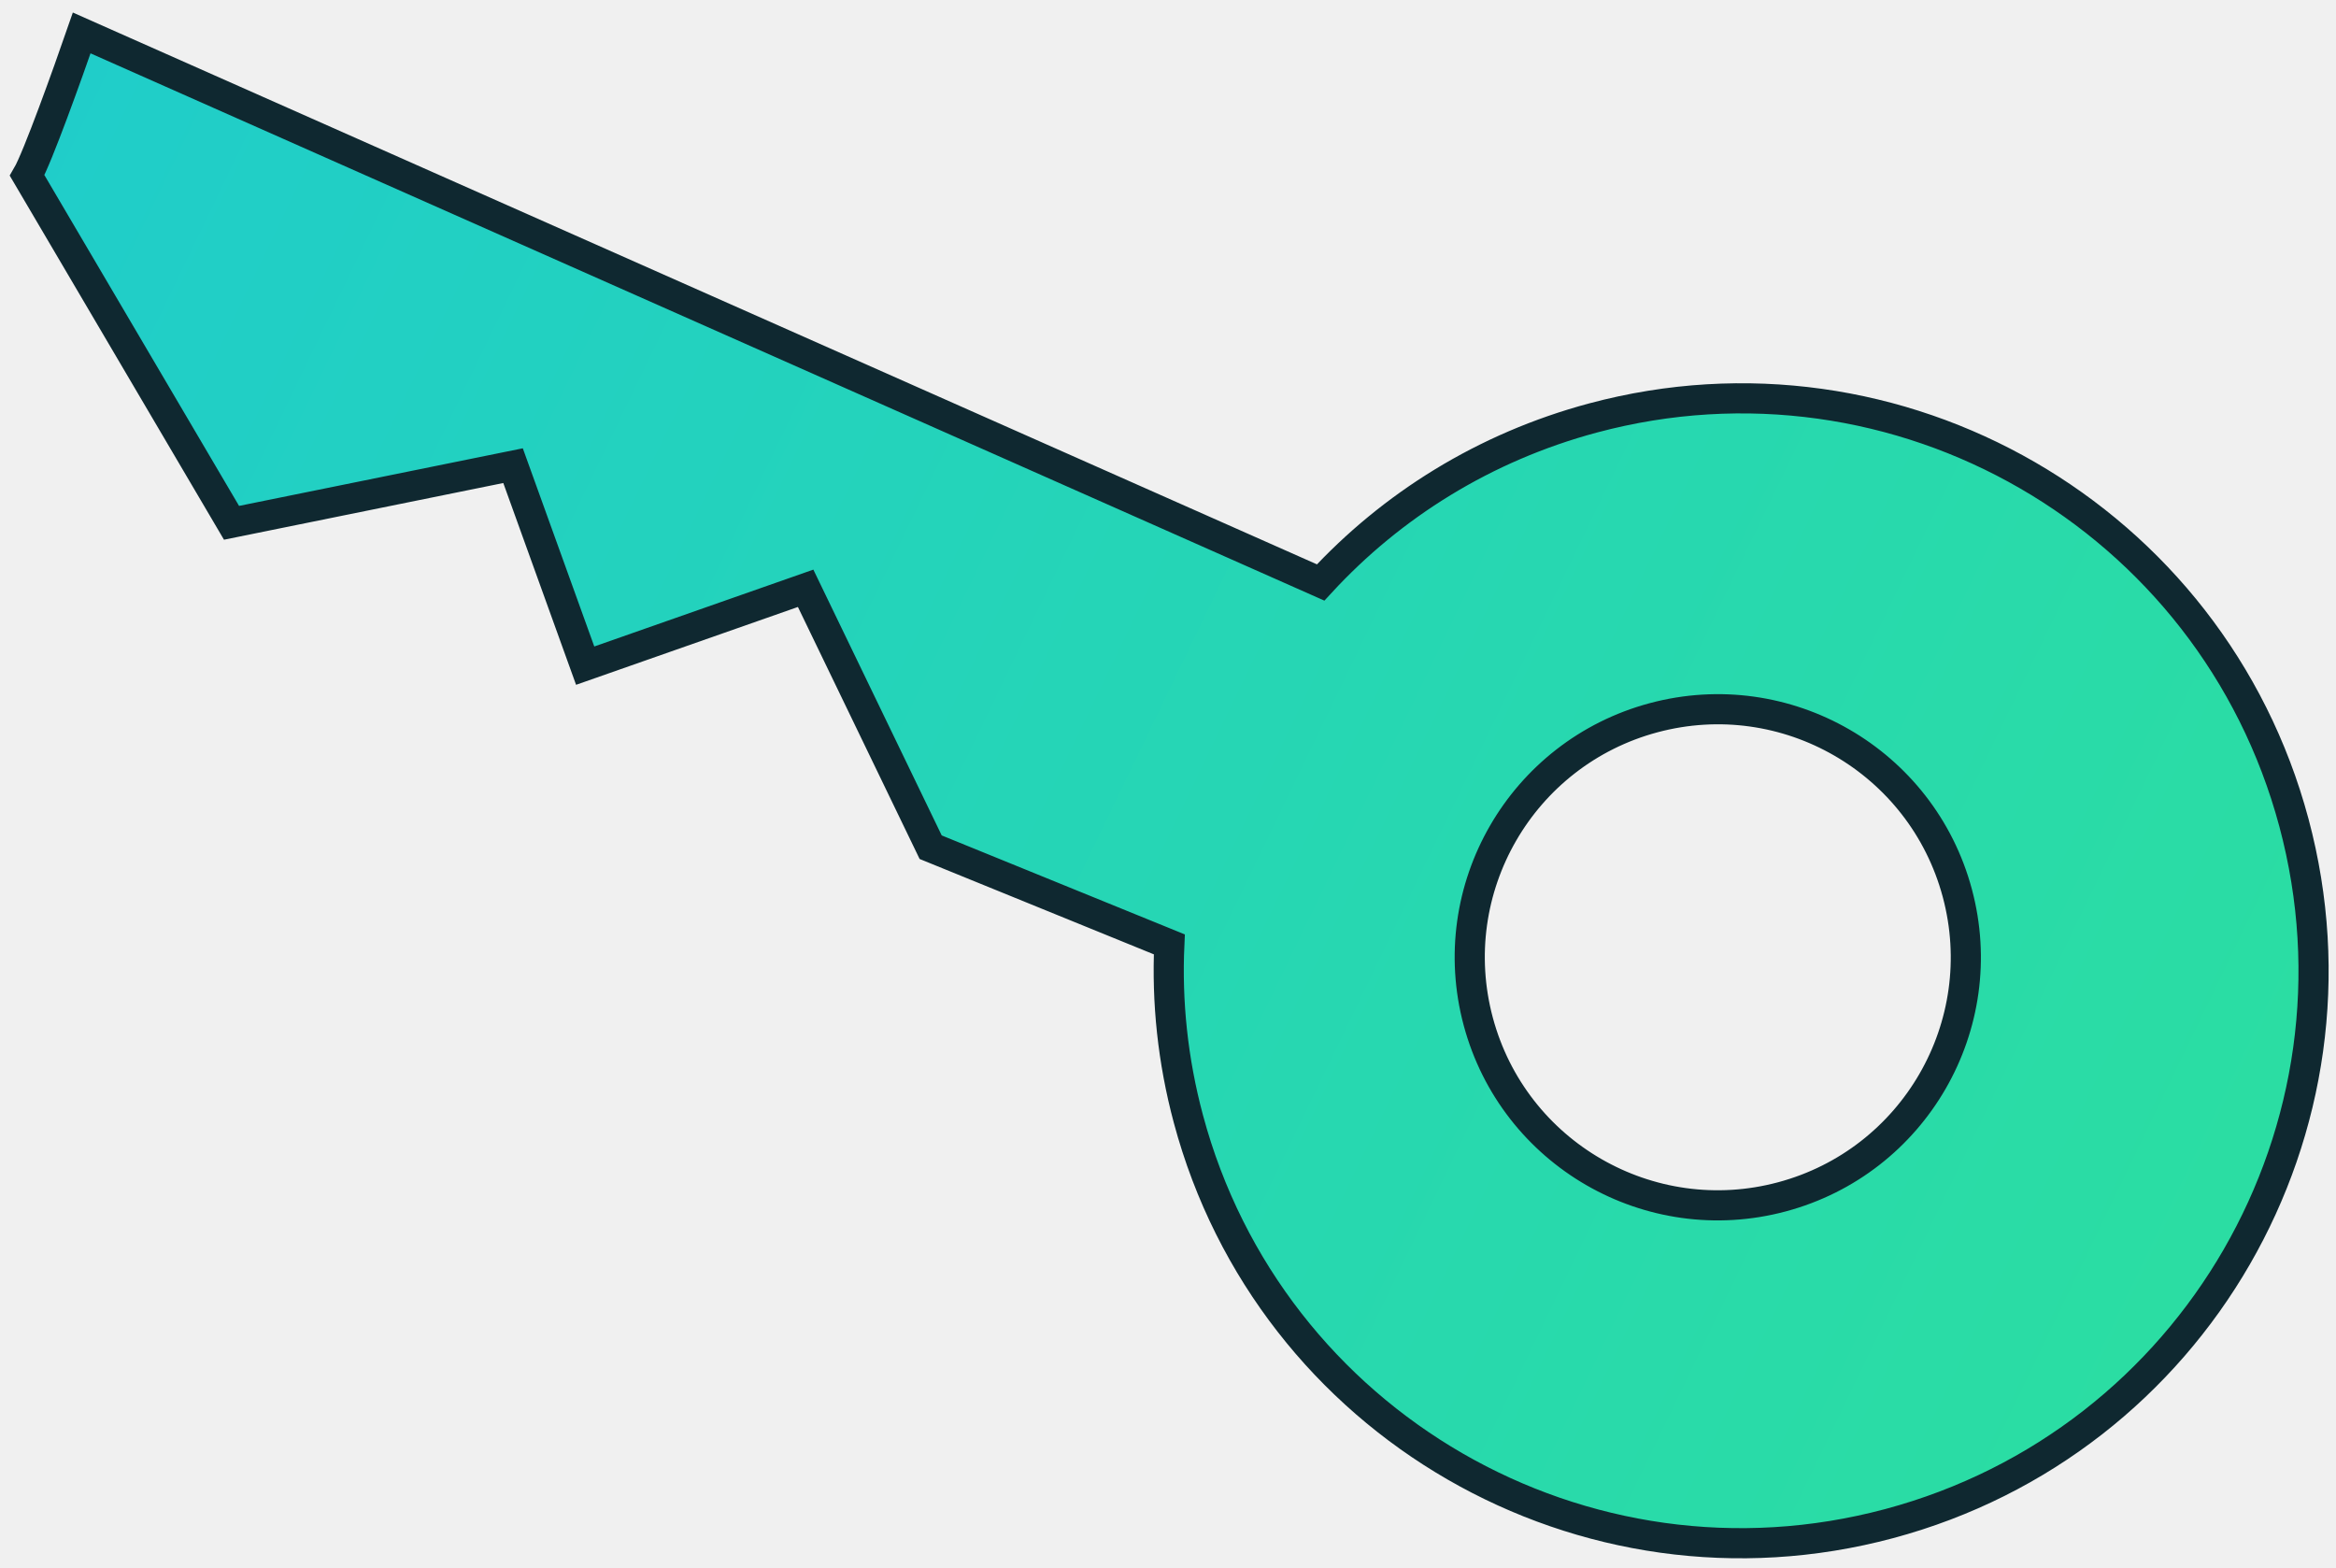
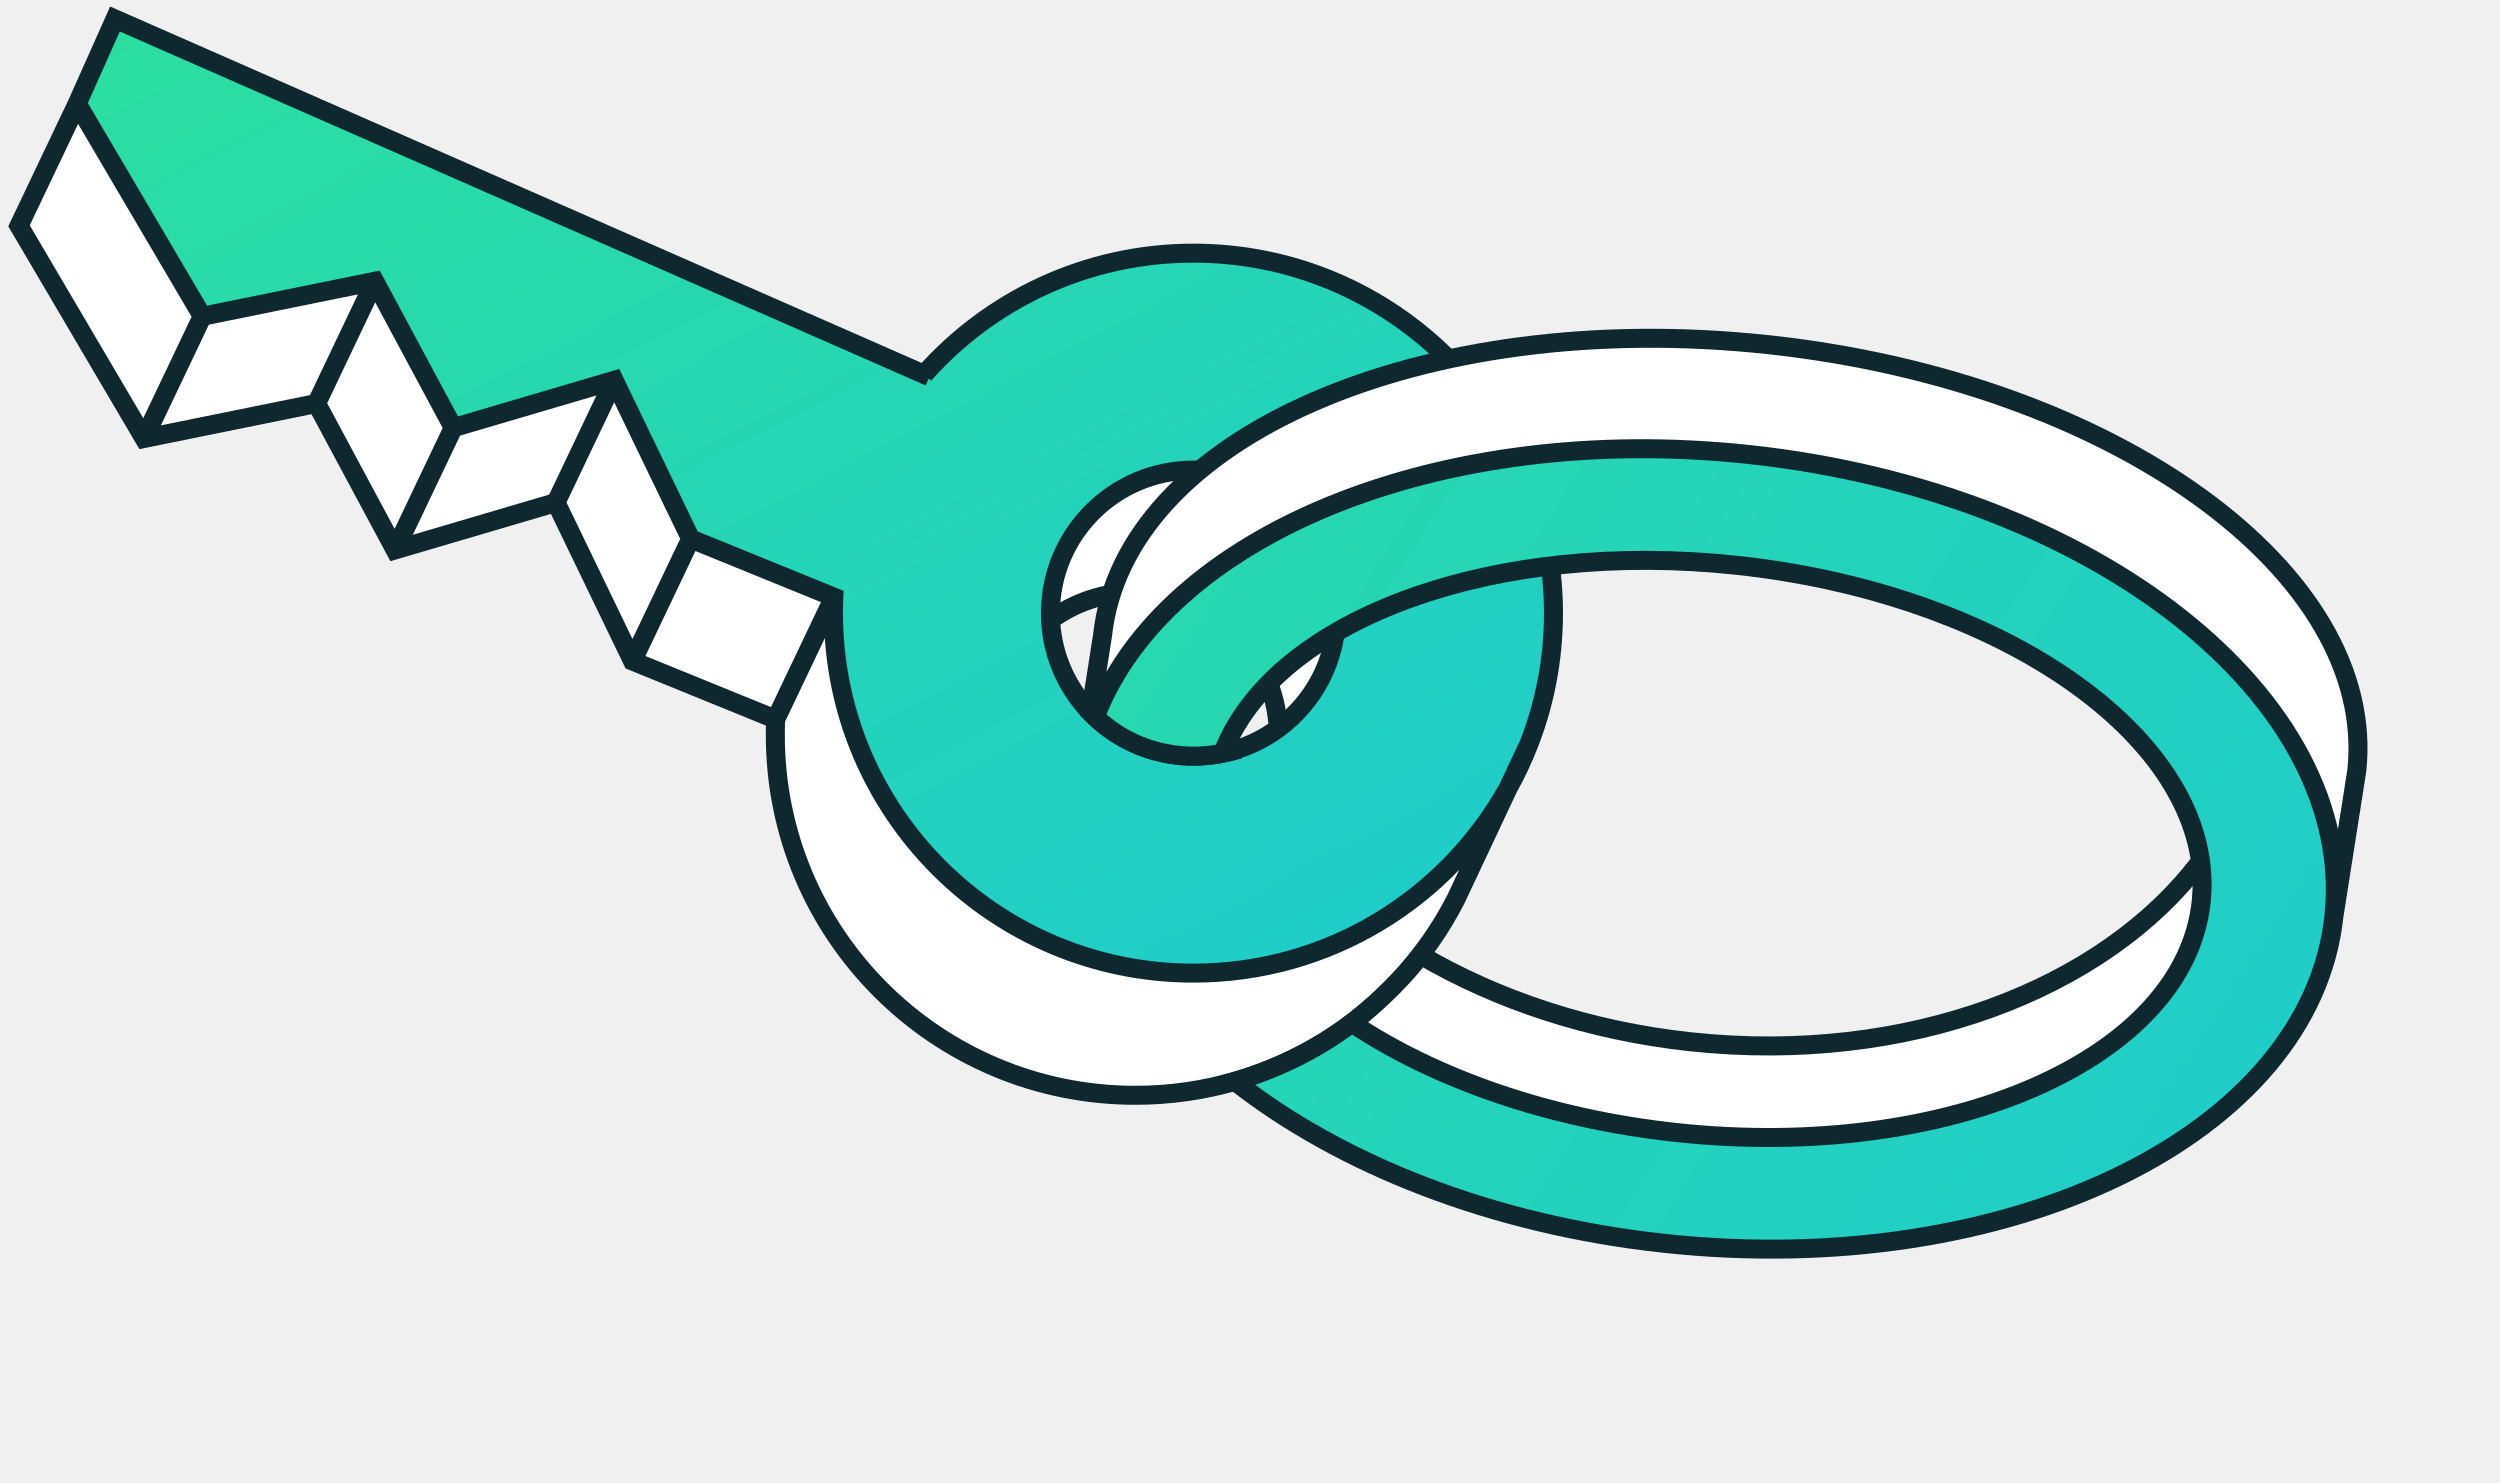
- <svg xmlns="http://www.w3.org/2000/svg" width="155" height="104" viewBox="0 0 155 104" fill="none">
-   <path fill-rule="evenodd" clip-rule="evenodd" d="M105.702 27.732C98.498 29.663 92.335 33.54 87.628 38.647L5.422 2.186C4.497 4.859 2.478 10.493 1.802 11.645L15.362 34.688L34.042 30.896L38.828 44.165L53.456 39.033L61.752 56.211L77.588 62.659C77.413 66.465 77.813 70.362 78.852 74.239C84.28 94.495 105.101 106.517 125.358 101.089C145.615 95.661 157.636 74.84 152.208 54.583C146.781 34.326 125.959 22.304 105.702 27.732ZM98.086 67.774C95.734 58.996 100.943 49.974 109.721 47.621C118.499 45.27 127.522 50.479 129.874 59.257C132.226 68.035 127.017 77.057 118.239 79.409C109.461 81.761 100.438 76.552 98.086 67.774Z" fill="url(#paint0_linear_534_827)" stroke="#0F2830" stroke-width="2" />
+ <svg xmlns="http://www.w3.org/2000/svg" width="263" height="156" viewBox="0 0 263 156" fill="none">
+   <path fill-rule="evenodd" clip-rule="evenodd" d="M8.121 10.903L12.096 2L97.212 39.384C104.15 31.561 114.276 26.632 125.554 26.632C146.469 26.632 163.425 43.587 163.425 64.502C163.425 69.342 162.516 73.971 160.861 78.226C160.232 79.843 159.495 81.407 158.659 82.908C152.189 94.519 139.789 102.372 125.554 102.372C104.639 102.372 87.684 85.417 87.684 64.502C87.684 63.937 87.697 63.375 87.721 62.816L72.663 56.686L64.609 40.009L47.687 44.996L39.419 29.592L21.285 33.274L8.121 10.903ZM125.554 79.55C128.889 79.55 131.97 78.465 134.465 76.629C138.187 73.89 140.602 69.478 140.602 64.502C140.602 56.191 133.865 49.453 125.554 49.453C117.243 49.453 110.506 56.191 110.506 64.502C110.506 64.745 110.512 64.987 110.523 65.227C110.901 73.201 117.486 79.55 125.554 79.55Z" fill="url(#paint0_linear_852_1441)" />
+   <path d="M125.554 49.453C117.243 49.453 110.506 56.191 110.506 64.502C110.506 64.745 110.512 64.987 110.523 65.227C113.017 63.391 116.099 62.306 119.434 62.306C127.501 62.306 134.086 68.655 134.465 76.629C138.187 73.89 140.602 69.478 140.602 64.502C140.602 56.191 133.865 49.453 125.554 49.453Z" fill="white" />
+   <path d="M125.554 102.372C104.639 102.372 87.684 85.417 87.684 64.502C87.684 63.937 87.697 63.375 87.721 62.816L81.6 75.67C81.576 76.228 81.564 76.79 81.564 77.355C81.564 98.27 98.519 115.225 119.434 115.225C134.132 115.225 146.875 106.851 153.152 94.614L158.659 82.908C152.189 94.519 139.789 102.372 125.554 102.372Z" fill="white" />
+   <path d="M87.721 62.816L72.663 56.686L66.542 69.539L81.6 75.67L87.721 62.816Z" fill="white" />
+   <path d="M72.663 56.686L64.609 40.009L58.489 52.862L66.542 69.539L72.663 56.686Z" fill="white" />
+   <path d="M64.609 40.009L47.687 44.996L41.566 57.85L58.489 52.862L64.609 40.009Z" fill="white" />
+   <path d="M47.687 44.996L39.419 29.592L33.298 42.445L41.566 57.85L47.687 44.996Z" fill="white" />
+   <path d="M39.419 29.592L21.285 33.274L15.164 46.127L33.298 42.445L39.419 29.592Z" fill="white" />
+   <path d="M21.285 33.274L8.121 10.903L2 23.756L15.164 46.127L21.285 33.274Z" fill="white" />
+   <path d="M12.096 2L12.498 1.084L11.588 0.685L11.183 1.592L12.096 2ZM39.419 29.592L40.3 29.119L39.948 28.464L39.22 28.612L39.419 29.592ZM64.609 40.009L65.51 39.574L65.141 38.81L64.327 39.05L64.609 40.009ZM87.721 62.816L88.72 62.86L88.751 62.156L88.098 61.89L87.721 62.816ZM2 23.756L1.097 23.326L0.869 23.806L1.138 24.264L2 23.756ZM15.164 46.127L14.303 46.634L14.664 47.249L15.363 47.107L15.164 46.127ZM41.566 57.85L40.685 58.323L41.069 59.039L41.849 58.809L41.566 57.85ZM66.542 69.539L65.642 69.974L65.809 70.32L66.165 70.465L66.542 69.539ZM160.861 78.226L161.793 78.588L160.861 78.226ZM153.152 94.614L154.041 95.07L154.049 95.055L154.057 95.039L153.152 94.614ZM9.034 11.311L13.009 2.408L11.183 1.592L7.207 10.495L9.034 11.311ZM22.147 32.767L8.982 10.396L7.259 11.41L20.423 33.781L22.147 32.767ZM39.22 28.612L21.086 32.294L21.484 34.254L39.617 30.572L39.22 28.612ZM48.568 44.524L40.3 29.119L38.537 30.065L46.806 45.469L48.568 44.524ZM64.327 39.05L47.404 44.037L47.969 45.956L64.892 40.968L64.327 39.05ZM73.563 56.251L65.51 39.574L63.709 40.444L71.762 57.121L73.563 56.251ZM125.554 101.372C105.191 101.372 88.684 84.865 88.684 64.502H86.684C86.684 85.969 104.087 103.372 125.554 103.372V101.372ZM125.554 27.632C145.917 27.632 162.425 44.139 162.425 64.502H164.425C164.425 43.034 147.022 25.632 125.554 25.632V27.632ZM111.506 64.502C111.506 56.743 117.795 50.453 125.554 50.453V48.453C116.691 48.453 109.506 55.638 109.506 64.502H111.506ZM125.554 50.453C133.313 50.453 139.602 56.743 139.602 64.502H141.602C141.602 55.638 134.417 48.453 125.554 48.453V50.453ZM97.614 38.468L12.498 1.084L11.694 2.916L96.81 40.3L97.614 38.468ZM72.286 57.612L87.344 63.743L88.098 61.89L73.04 55.76L72.286 57.612ZM88.684 64.502C88.684 63.952 88.696 63.404 88.72 62.86L86.722 62.773C86.697 63.346 86.684 63.922 86.684 64.502H88.684ZM97.96 40.047C104.716 32.43 114.574 27.632 125.554 27.632V25.632C113.978 25.632 103.583 30.693 96.464 38.72L97.96 40.047ZM96.81 40.3L97.381 40.55L98.186 38.719L97.614 38.468L96.81 40.3ZM2.903 24.186L9.023 11.333L7.218 10.473L1.097 23.326L2.903 24.186ZM16.026 45.62L2.862 23.249L1.138 24.264L14.303 46.634L16.026 45.62ZM33.099 41.465L14.965 45.147L15.363 47.107L33.497 43.425L33.099 41.465ZM42.447 57.377L34.179 41.972L32.417 42.918L40.685 58.323L42.447 57.377ZM58.206 51.903L41.283 56.891L41.849 58.809L58.772 53.822L58.206 51.903ZM67.443 69.104L59.389 52.427L57.588 53.297L65.642 69.974L67.443 69.104ZM119.434 114.225C99.071 114.225 82.564 97.718 82.564 77.355H80.564C80.564 98.822 97.966 116.225 119.434 116.225V114.225ZM66.165 70.465L81.223 76.596L81.978 74.743L66.919 68.613L66.165 70.465ZM82.564 77.355C82.564 76.805 82.576 76.258 82.599 75.713L80.601 75.626C80.576 76.199 80.564 76.776 80.564 77.355H82.564ZM162.425 64.502C162.425 69.216 161.54 73.722 159.929 77.863L161.793 78.588C163.493 74.219 164.425 69.468 164.425 64.502H162.425ZM152.262 94.157C146.15 106.074 133.743 114.225 119.434 114.225V116.225C134.522 116.225 147.601 107.628 154.041 95.07L152.262 94.157ZM82.503 76.1L88.624 63.246L86.818 62.387L80.698 75.24L82.503 76.1ZM71.76 56.256L65.639 69.109L67.445 69.969L73.566 57.116L71.76 56.256ZM59.392 53.292L65.512 40.439L63.706 39.579L57.586 52.432L59.392 53.292ZM46.784 44.567L40.663 57.42L42.469 58.28L48.59 45.426L46.784 44.567ZM34.201 42.875L40.321 30.022L38.516 29.162L32.395 42.015L34.201 42.875ZM20.382 32.844L14.261 45.697L16.067 46.557L22.188 33.704L20.382 32.844ZM109.524 65.274C109.928 73.779 116.95 80.55 125.554 80.55V78.55C118.023 78.55 111.875 72.623 111.522 65.18L109.524 65.274ZM125.554 80.55C129.109 80.55 132.397 79.393 135.057 77.435L133.872 75.824C131.543 77.538 128.668 78.55 125.554 78.55V80.55ZM119.434 63.306C126.965 63.306 133.112 69.233 133.466 76.677L135.463 76.582C135.06 68.077 128.038 61.306 119.434 61.306V63.306ZM139.602 64.502C139.602 69.146 137.349 73.265 133.872 75.824L135.057 77.435C139.025 74.515 141.602 69.809 141.602 64.502H139.602ZM111.116 66.032C113.444 64.319 116.319 63.306 119.434 63.306V61.306C115.878 61.306 112.591 62.464 109.93 64.422L111.116 66.032ZM111.522 65.18C111.511 64.955 111.506 64.729 111.506 64.502H109.506C109.506 64.761 109.512 65.018 109.524 65.274L111.522 65.18ZM154.057 95.039L159.563 83.334L157.754 82.482L152.247 94.188L154.057 95.039ZM157.785 82.421C151.485 93.728 139.412 101.372 125.554 101.372V103.372C140.166 103.372 152.893 95.309 159.532 83.395L157.785 82.421ZM159.956 77.8L157.754 82.482L159.563 83.334L161.766 78.652L159.956 77.8ZM159.929 77.863C159.317 79.438 158.599 80.96 157.785 82.421L159.532 83.395C160.391 81.854 161.147 80.249 161.793 78.588L159.929 77.863Z" fill="#0F2830" />
+   <path d="M115.988 66.848C118.232 46.026 149.589 32.331 186.025 36.259C222.461 40.187 250.178 60.251 247.934 81.072L245.524 96.42C247.994 73.505 220.459 51.745 184.023 47.817C151.304 44.29 122.533 56.342 115.215 75.431L114.915 75.139L114.717 74.939L115.988 66.848Z" fill="white" />
+   <path d="M184.023 47.817C220.459 51.745 247.994 73.505 245.524 96.42C243.053 119.334 211.514 134.726 175.078 130.798C156.955 128.845 141.034 122.479 129.913 113.755C133.83 112.637 138.367 110.569 142.204 107.622C150.921 113.432 162.872 117.688 176.335 119.139C205.058 122.236 229.783 111.39 231.559 94.914C231.714 93.473 231.689 92.036 231.494 90.613C229.461 75.76 208.977 62.301 182.767 59.476C157.218 56.722 134.834 64.998 128.947 78.455C128.833 78.714 128.726 78.975 128.625 79.238C124.063 80.173 118.985 79.009 115.215 75.431C122.533 56.342 151.304 44.29 184.023 47.817Z" fill="url(#paint1_linear_852_1441)" />
+   <path d="M231.559 94.914C229.783 111.39 205.058 122.236 176.335 119.139C162.872 117.688 150.921 113.432 142.204 107.622C143.607 106.578 147.02 103.686 149.454 100.476C157.497 105.186 167.2 108.446 177.835 109.593C200.642 112.052 221.332 104.097 231.494 90.613C231.689 92.036 231.714 93.473 231.559 94.914Z" fill="white" />
+   <path d="M186.025 36.259L186.132 35.265L186.025 36.259ZM115.988 66.848L116.982 66.956L116.979 66.98L116.976 67.003L115.988 66.848ZM247.934 81.072L248.928 81.18L248.925 81.204L248.921 81.228L247.934 81.072ZM177.835 109.593L177.943 108.599L177.835 109.593ZM184.023 47.817L183.916 48.811L184.023 47.817ZM175.078 130.798L175.185 129.804L175.078 130.798ZM182.767 59.476L182.874 58.482L182.767 59.476ZM231.559 94.914L230.565 94.807L230.565 94.807L231.559 94.914ZM176.335 119.139L176.442 118.145L176.335 119.139ZM231.494 90.613L232.485 90.477L232.485 90.477L231.494 90.613ZM128.947 78.455L128.031 78.054L128.947 78.455ZM114.717 74.939L114.008 75.644L113.651 75.285L113.729 74.784L114.717 74.939ZM114.915 75.139L114.218 75.855L114.211 75.849L114.205 75.843L114.915 75.139ZM115.215 75.431L114.527 76.156L114.518 76.148L115.215 75.431ZM128.625 79.238L128.848 80.213L128.837 80.216L128.826 80.218L128.625 79.238ZM129.224 79.101L130.139 78.697L130.628 79.805L129.448 80.076L129.224 79.101ZM129.913 113.755L129.296 114.541L127.752 113.331L129.638 112.793L129.913 113.755ZM142.204 107.622L141.595 106.829L141.601 106.825L141.607 106.82L142.204 107.622ZM149.454 100.476L148.657 99.872L149.193 99.165L149.959 99.613L149.454 100.476ZM185.918 37.253C167.841 35.305 151.072 37.735 138.585 43.189C126.067 48.656 118.049 57.055 116.982 66.956L114.993 66.741C116.171 55.819 124.953 46.96 137.784 41.356C150.645 35.739 167.773 33.286 186.132 35.265L185.918 37.253ZM246.939 80.965C248.007 71.065 241.963 61.15 230.898 53.141C219.86 45.15 203.995 39.202 185.918 37.253L186.132 35.265C204.491 37.244 220.703 43.291 232.071 51.52C243.413 59.73 250.105 70.258 248.928 81.18L246.939 80.965ZM248.921 81.228L246.511 96.575L244.536 96.265L246.946 80.917L248.921 81.228ZM244.529 96.312C245.714 85.319 239.715 74.454 228.743 65.783C217.783 57.121 201.977 50.758 183.916 48.811L184.131 46.823C202.506 48.804 218.684 55.284 229.983 64.214C241.27 73.133 247.803 84.606 246.518 96.527L244.529 96.312ZM175.185 129.804C193.245 131.751 210.045 128.903 222.599 122.776C235.167 116.643 243.344 107.306 244.529 96.312L246.518 96.527C245.233 108.448 236.405 118.265 223.476 124.574C210.534 130.89 193.346 133.774 174.971 131.793L175.185 129.804ZM176.442 118.145C190.662 119.678 203.844 117.753 213.65 113.451C223.486 109.136 229.732 102.536 230.565 94.807L232.553 95.021C231.61 103.768 224.605 110.829 214.454 115.282C204.273 119.748 190.731 121.697 176.227 120.134L176.442 118.145ZM177.943 108.599C200.498 111.03 220.799 103.144 230.696 90.011L232.293 91.214C221.865 105.051 200.787 113.073 177.728 110.587L177.943 108.599ZM232.485 90.477C232.691 91.979 232.718 93.498 232.553 95.021L230.565 94.807C230.711 93.448 230.688 92.093 230.503 90.748L232.485 90.477ZM182.659 60.47C170.014 59.107 158.185 60.478 148.82 63.828C139.43 67.186 132.652 72.479 129.863 78.855L128.031 78.054C131.128 70.974 138.486 65.4 148.147 61.944C157.833 58.48 169.97 57.09 182.874 58.482L182.659 60.47ZM230.503 90.748C229.542 83.728 224.182 76.869 215.655 71.375C207.153 65.896 195.633 61.869 182.659 60.47L182.874 58.482C196.111 59.909 207.938 64.023 216.738 69.694C225.515 75.348 231.412 82.644 232.485 90.477L230.503 90.748ZM113.729 74.784L115 66.693L116.976 67.003L115.705 75.095L113.729 74.784ZM115.427 74.235L115.624 74.434L114.205 75.843L114.008 75.644L115.427 74.235ZM183.916 48.811C167.701 47.063 152.497 49.18 140.47 54.069C128.428 58.965 119.676 66.59 116.149 75.789L114.282 75.073C118.073 65.183 127.365 57.238 139.717 52.217C152.086 47.189 167.627 45.044 184.131 46.823L183.916 48.811ZM115.612 74.422L115.913 74.714L114.518 76.148L114.218 75.855L115.612 74.422ZM127.692 78.88C127.798 78.602 127.911 78.327 128.031 78.054L129.863 78.855C129.756 79.101 129.654 79.348 129.558 79.597L127.692 78.88ZM128.826 80.218C123.967 81.213 118.55 79.975 114.527 76.156L115.904 74.706C119.419 78.042 124.159 79.132 128.424 78.259L128.826 80.218ZM129.869 78.069C129.957 78.279 130.047 78.488 130.139 78.697L128.31 79.504C128.212 79.284 128.117 79.062 128.024 78.84L129.869 78.069ZM128.402 78.263L129.001 78.126L129.448 80.076L128.848 80.213L128.402 78.263ZM130.53 112.968C141.483 121.56 157.219 127.867 175.185 129.804L174.971 131.793C156.691 129.822 140.586 123.399 129.296 114.541L130.53 112.968ZM142.759 106.79C151.322 112.497 163.114 116.708 176.442 118.145L176.227 120.134C162.63 118.668 150.52 114.366 141.65 108.454L142.759 106.79ZM129.638 112.793C133.452 111.705 137.871 109.688 141.595 106.829L142.813 108.415C138.863 111.449 134.208 113.569 130.187 114.716L129.638 112.793ZM149.959 99.613C157.875 104.248 167.442 107.467 177.943 108.599L177.728 110.587C166.958 109.426 157.118 106.123 148.948 101.339L149.959 99.613ZM141.607 106.82C142.964 105.809 146.299 102.981 148.657 99.872L150.251 101.08C147.741 104.39 144.249 107.346 142.802 108.424L141.607 106.82Z" fill="#0F2830" />
  <defs>
-     <linearGradient id="paint0_linear_534_827" x1="201.766" y1="80.615" x2="-26.982" y2="-29.723" gradientUnits="userSpaceOnUse">
+     <linearGradient id="paint0_linear_852_1441" x1="40.022" y1="-46.267" x2="139.285" y2="143.346" gradientUnits="userSpaceOnUse">
+       <stop stop-color="#2EE297" />
+       <stop offset="1" stop-color="#1DC9D4" />
+     </linearGradient>
+     <linearGradient id="paint1_linear_852_1441" x1="24.312" y1="-18.207" x2="286.727" y2="150.208" gradientUnits="userSpaceOnUse">
      <stop stop-color="#2EE297" />
      <stop offset="1" stop-color="#1DC9D4" />
    </linearGradient>
  </defs>
</svg>
